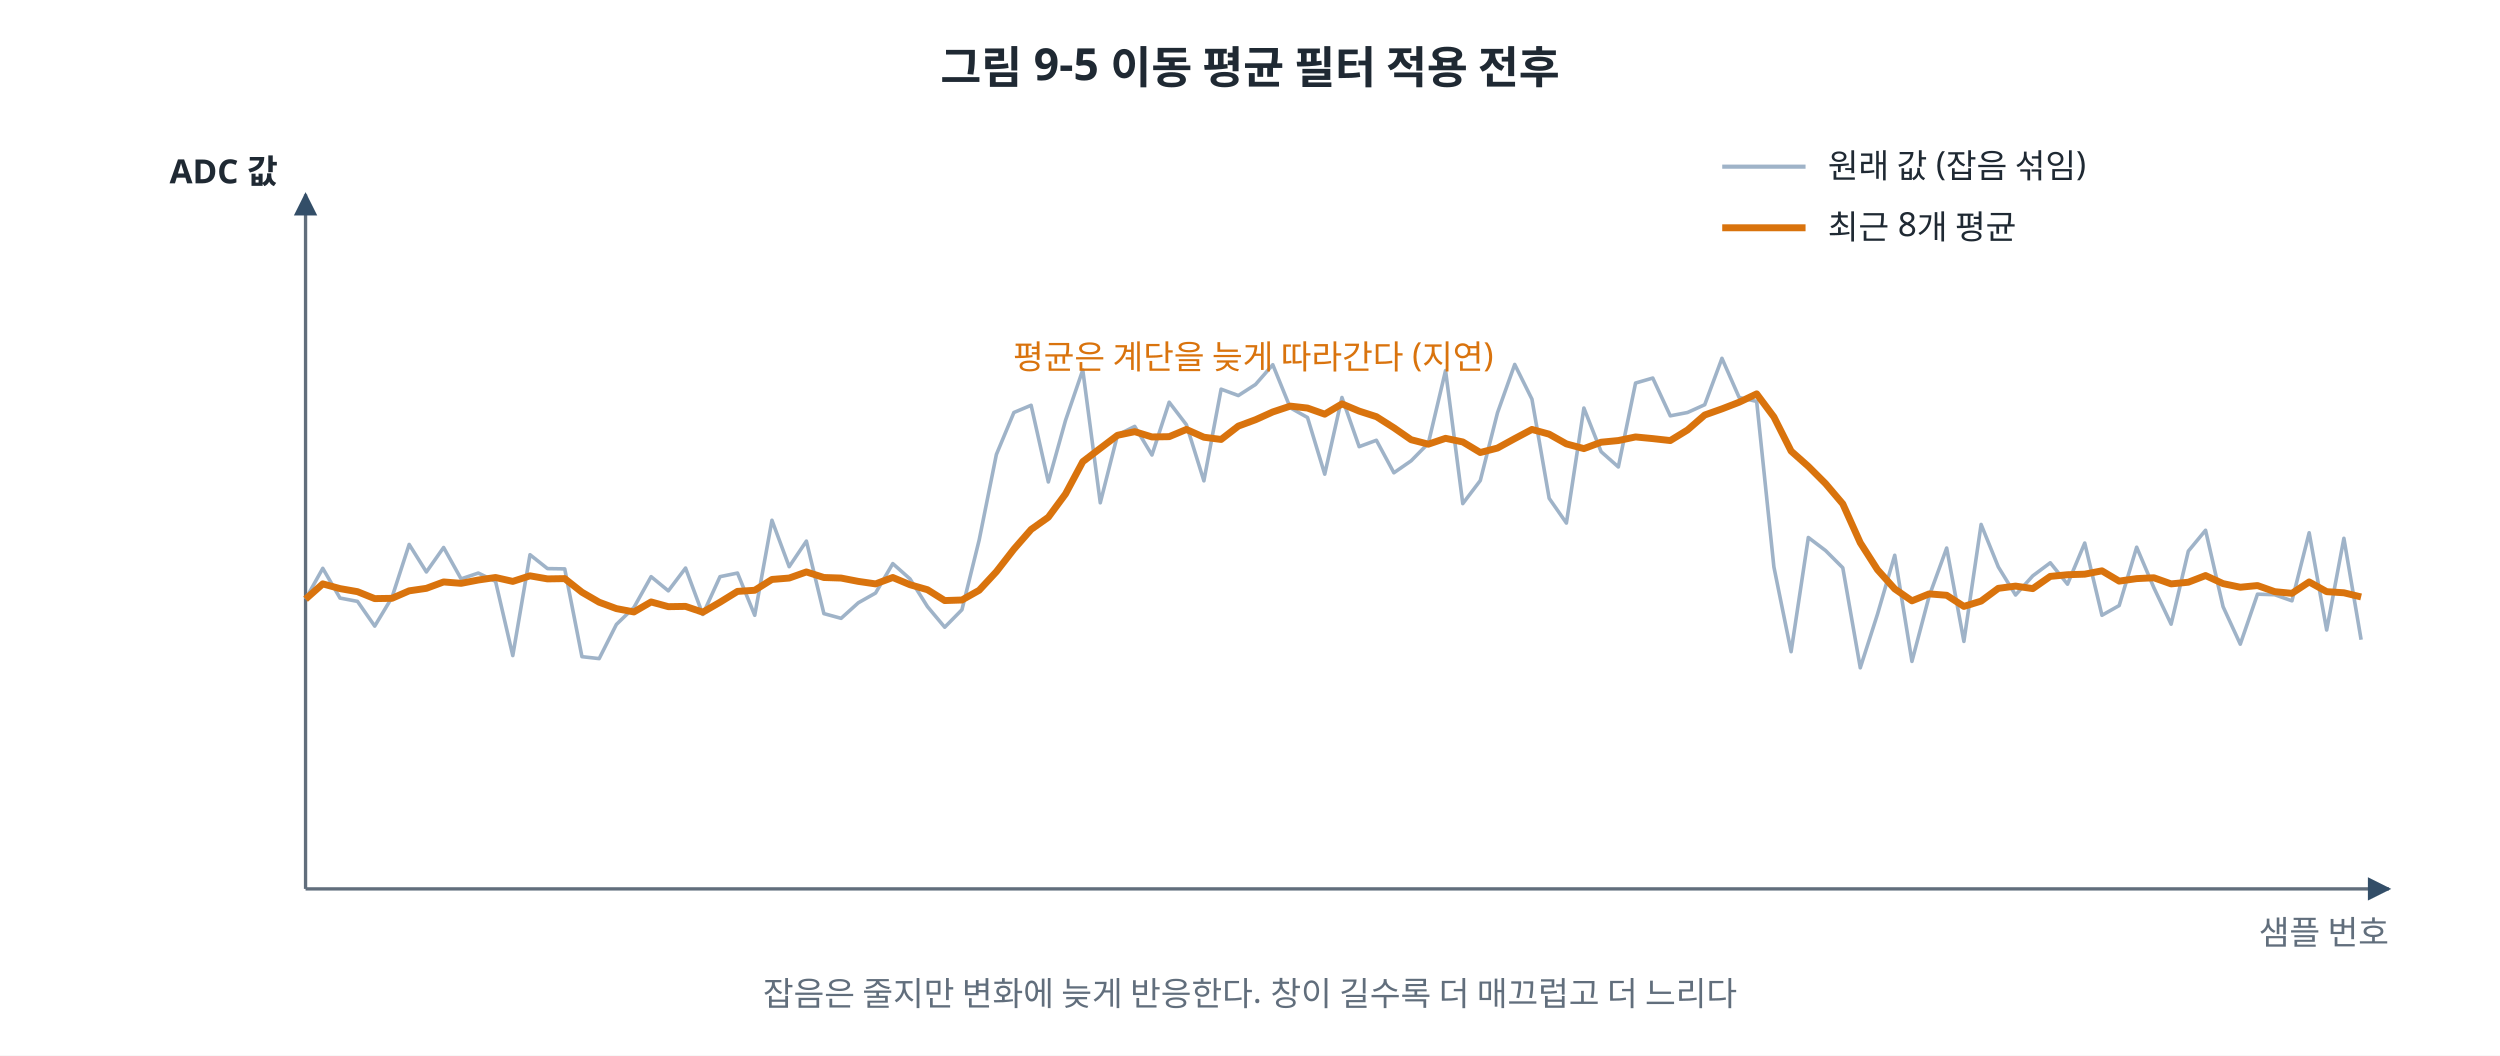
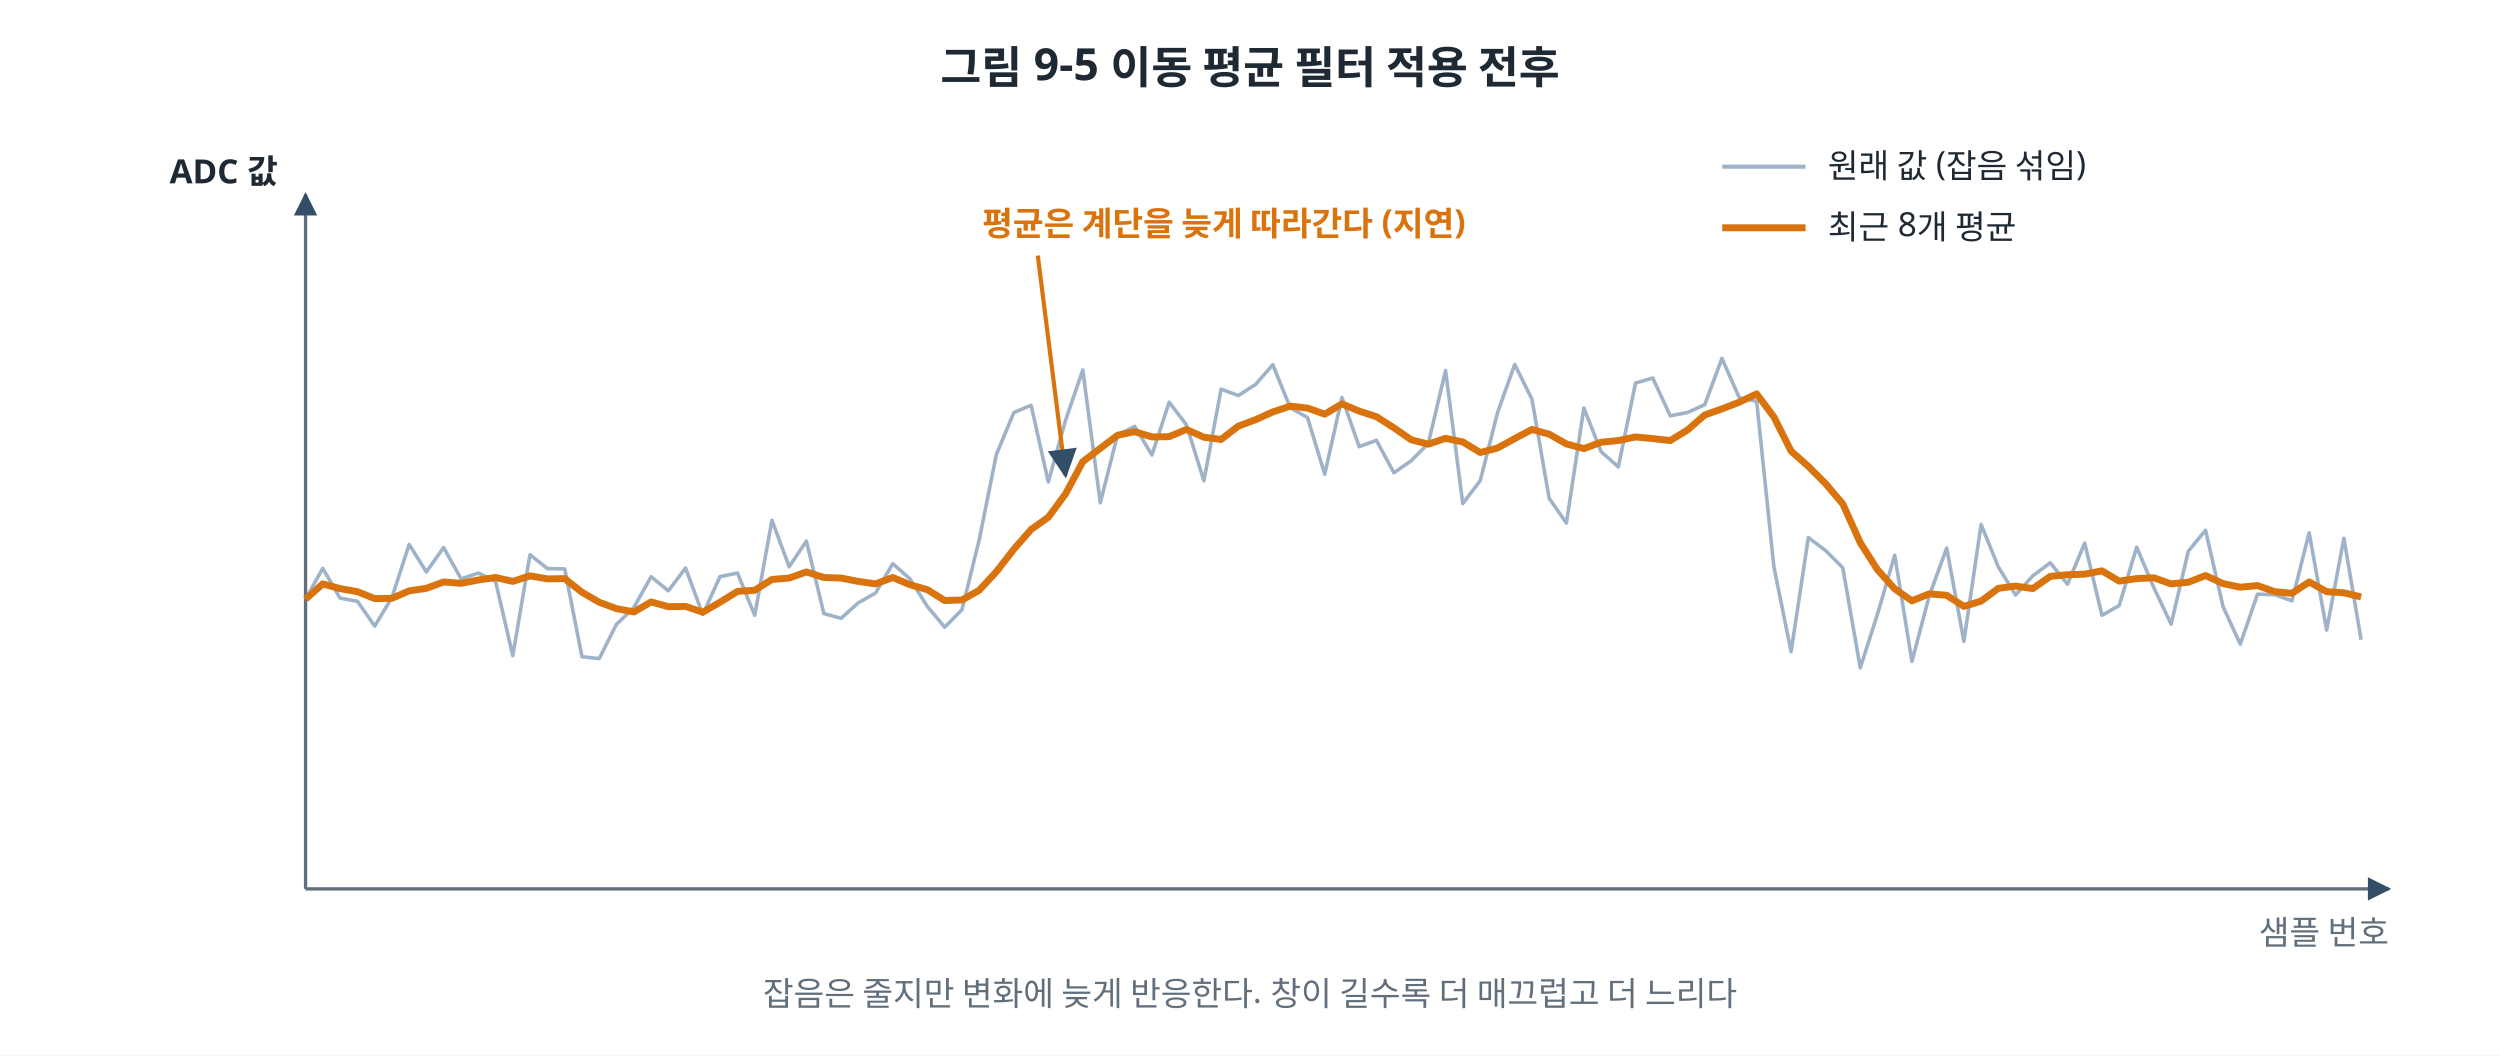
<svg xmlns="http://www.w3.org/2000/svg" width="900" height="380" viewBox="0 0 900 380" font-family="'Noto Sans KR','Apple SD Gothic Neo','Malgun Gothic',sans-serif">
  <defs>
    <marker id="arrow" viewBox="0 0 10 10" refX="9" refY="5" markerWidth="7" markerHeight="7" orient="auto-start-reverse">
      <path d="M0,0 L10,5 L0,10 z" fill="#334e68" />
    </marker>
  </defs>
  <rect width="100%" height="100%" fill="#ffffff" />
  <text x="450.0" y="30.0" font-size="16" text-anchor="middle" fill="#1f2933" font-weight="bold">그림 9-5  이동 평균 필터 적용 전후</text>
  <line x1="110.0" y1="320.0" x2="860.0" y2="320.0" stroke="#616e7c" stroke-width="1.2" marker-end="url(#arrow)" />
  <line x1="110.0" y1="320.0" x2="110.0" y2="70.0" stroke="#616e7c" stroke-width="1.2" marker-end="url(#arrow)" />
  <text x="100.0" y="66.0" font-size="12" text-anchor="end" fill="#1f2933" font-weight="bold">ADC 값</text>
  <text x="860.0" y="340.0" font-size="12" text-anchor="end" fill="#616e7c" font-weight="normal">샘플 번호</text>
  <path d="M110,215.7 L110.0,215.7 L116.2,204.6 L122.4,215.3 L128.7,216.5 L134.9,225.4 L141.1,215.1 L147.3,196.0 L153.5,205.9 L159.7,197.1 L166.0,208.4 L172.2,206.3 L178.4,209.3 L184.6,236.0 L190.8,199.7 L197.1,204.7 L203.3,204.8 L209.5,236.4 L215.7,237.1 L221.9,224.8 L228.2,218.7 L234.4,207.6 L240.6,212.7 L246.8,204.5 L253.0,221.2 L259.2,207.6 L265.5,206.3 L271.7,221.5 L277.9,187.3 L284.1,204.0 L290.3,194.8 L296.6,220.9 L302.8,222.6 L309.0,217.0 L315.2,213.5 L321.4,202.9 L327.6,208.4 L333.9,218.4 L340.1,225.8 L346.3,219.5 L352.5,194.4 L358.7,163.6 L365.0,148.5 L371.2,145.9 L377.4,173.5 L383.6,151.3 L389.8,133.2 L396.1,181.0 L402.3,156.6 L408.5,153.5 L414.7,163.8 L420.9,144.8 L427.1,152.9 L433.4,173.1 L439.6,140.1 L445.8,142.4 L452.0,138.4 L458.2,131.3 L464.5,146.8 L470.7,150.3 L476.9,170.7 L483.1,143.1 L489.3,160.8 L495.5,158.5 L501.8,170.2 L508.0,165.9 L514.2,159.6 L520.4,133.4 L526.6,181.3 L532.9,173.0 L539.1,148.6 L545.3,131.2 L551.5,143.7 L557.7,179.4 L563.9,188.3 L570.2,146.9 L576.4,162.6 L582.6,168.1 L588.8,137.9 L595.0,136.1 L601.3,149.7 L607.5,148.5 L613.7,145.7 L619.9,129.0 L626.1,143.1 L632.4,144.5 L638.6,204.1 L644.8,234.6 L651.0,193.5 L657.2,198.2 L663.4,204.4 L669.7,240.4 L675.9,221.1 L682.1,199.9 L688.3,238.1 L694.5,214.6 L700.8,197.3 L707.0,230.9 L713.2,188.8 L719.4,204.1 L725.6,214.2 L731.8,207.3 L738.1,202.6 L744.3,210.3 L750.5,195.5 L756.7,221.5 L762.9,218.0 L769.2,197.0 L775.4,211.6 L781.6,224.7 L787.8,198.4 L794.0,190.9 L800.3,218.4 L806.5,231.9 L812.7,213.9 L818.9,214.1 L825.1,216.3 L831.3,191.8 L837.6,226.8 L843.8,193.8 L850.0,230.3" stroke="#9fb3c8" stroke-width="1.3" fill="none" stroke-linejoin="round" />
  <path d="M110,215.7 L110.0,215.7 L116.2,210.2 L122.4,211.9 L128.7,213.0 L134.9,215.5 L141.1,215.4 L147.3,212.7 L153.5,211.8 L159.7,209.5 L166.0,210.0 L172.2,208.8 L178.4,207.9 L184.6,209.3 L190.8,207.3 L197.1,208.4 L203.3,208.3 L209.5,213.2 L215.7,216.8 L221.9,219.1 L228.2,220.3 L234.4,216.7 L240.6,218.4 L246.8,218.3 L253.0,220.4 L259.2,216.8 L265.5,212.9 L271.7,212.5 L277.9,208.6 L284.1,208.1 L290.3,205.9 L296.6,207.9 L302.8,208.1 L309.0,209.3 L315.2,210.2 L321.4,207.9 L327.6,210.5 L333.9,212.3 L340.1,216.2 L346.3,216.0 L352.5,212.5 L358.7,205.8 L365.0,197.7 L371.2,190.6 L377.4,186.2 L383.6,177.8 L389.8,166.2 L396.1,161.4 L402.3,156.7 L408.5,155.4 L414.7,157.3 L420.9,157.2 L427.1,154.6 L433.4,157.4 L439.6,158.2 L445.8,153.4 L452.0,151.1 L458.2,148.3 L464.5,146.2 L470.7,146.9 L476.9,149.1 L483.1,145.4 L489.3,148.0 L495.5,150.0 L501.8,154.0 L508.0,158.3 L514.2,159.9 L520.4,157.8 L526.6,159.1 L532.9,162.9 L539.1,161.3 L545.3,157.9 L551.5,154.6 L557.7,156.3 L563.9,159.8 L570.2,161.5 L576.4,159.2 L582.6,158.6 L588.8,157.3 L595.0,157.9 L601.3,158.6 L607.5,154.8 L613.7,149.4 L619.9,147.2 L626.1,144.8 L632.4,141.8 L638.6,150.1 L644.8,162.4 L651.0,167.9 L657.2,174.1 L663.4,181.4 L669.7,195.4 L675.9,205.1 L682.1,212.0 L688.3,216.3 L694.5,213.8 L700.8,214.3 L707.0,218.3 L713.2,216.4 L719.4,211.8 L725.6,211.0 L731.8,211.9 L738.1,207.5 L744.3,206.9 L750.5,206.7 L756.7,205.5 L762.9,209.2 L769.2,208.3 L775.4,208.0 L781.6,210.2 L787.8,209.6 L794.0,207.2 L800.3,210.1 L806.5,211.4 L812.7,210.8 L818.9,213.0 L825.1,213.6 L831.3,209.5 L837.6,213.0 L843.8,213.4 L850.0,214.9" stroke="#d9730d" stroke-width="2.5" fill="none" stroke-linejoin="round" />
  <line x1="620.0" y1="60.0" x2="650.0" y2="60.0" stroke="#9fb3c8" stroke-width="1.5" />
  <text x="658.0" y="64.0" font-size="12" text-anchor="start" fill="#1f2933" font-weight="normal">원래 값 (잡음 섞임)</text>
  <line x1="620.0" y1="82.0" x2="650.0" y2="82.0" stroke="#d9730d" stroke-width="2.5" />
  <text x="658.0" y="86.0" font-size="12" text-anchor="start" fill="#1f2933" font-weight="normal">최근 8개 평균</text>
-   <text x="364.7" y="132.8" font-size="12" text-anchor="start" fill="#d9730d" font-weight="normal">평균은 계단을 늦게 따라간다 (지연)</text>
+   <text x="353.6" y="84.8" font-size="12" text-anchor="start" fill="#d9730d" font-weight="bold">평균은 계단을 늦게 따라간다 (지연)</text>
+   <line x1="373.6" y1="92.0" x2="383.6" y2="171.2" stroke="#d9730d" stroke-width="1.5" marker-end="url(#arrow)" />
  <text x="450.0" y="362.0" font-size="12" text-anchor="middle" fill="#616e7c" font-weight="normal">잡음은 줄지만 변화에 늦게 반응한다. 창이 길수록 더 매끄럽고 더 느리다</text>
</svg>
